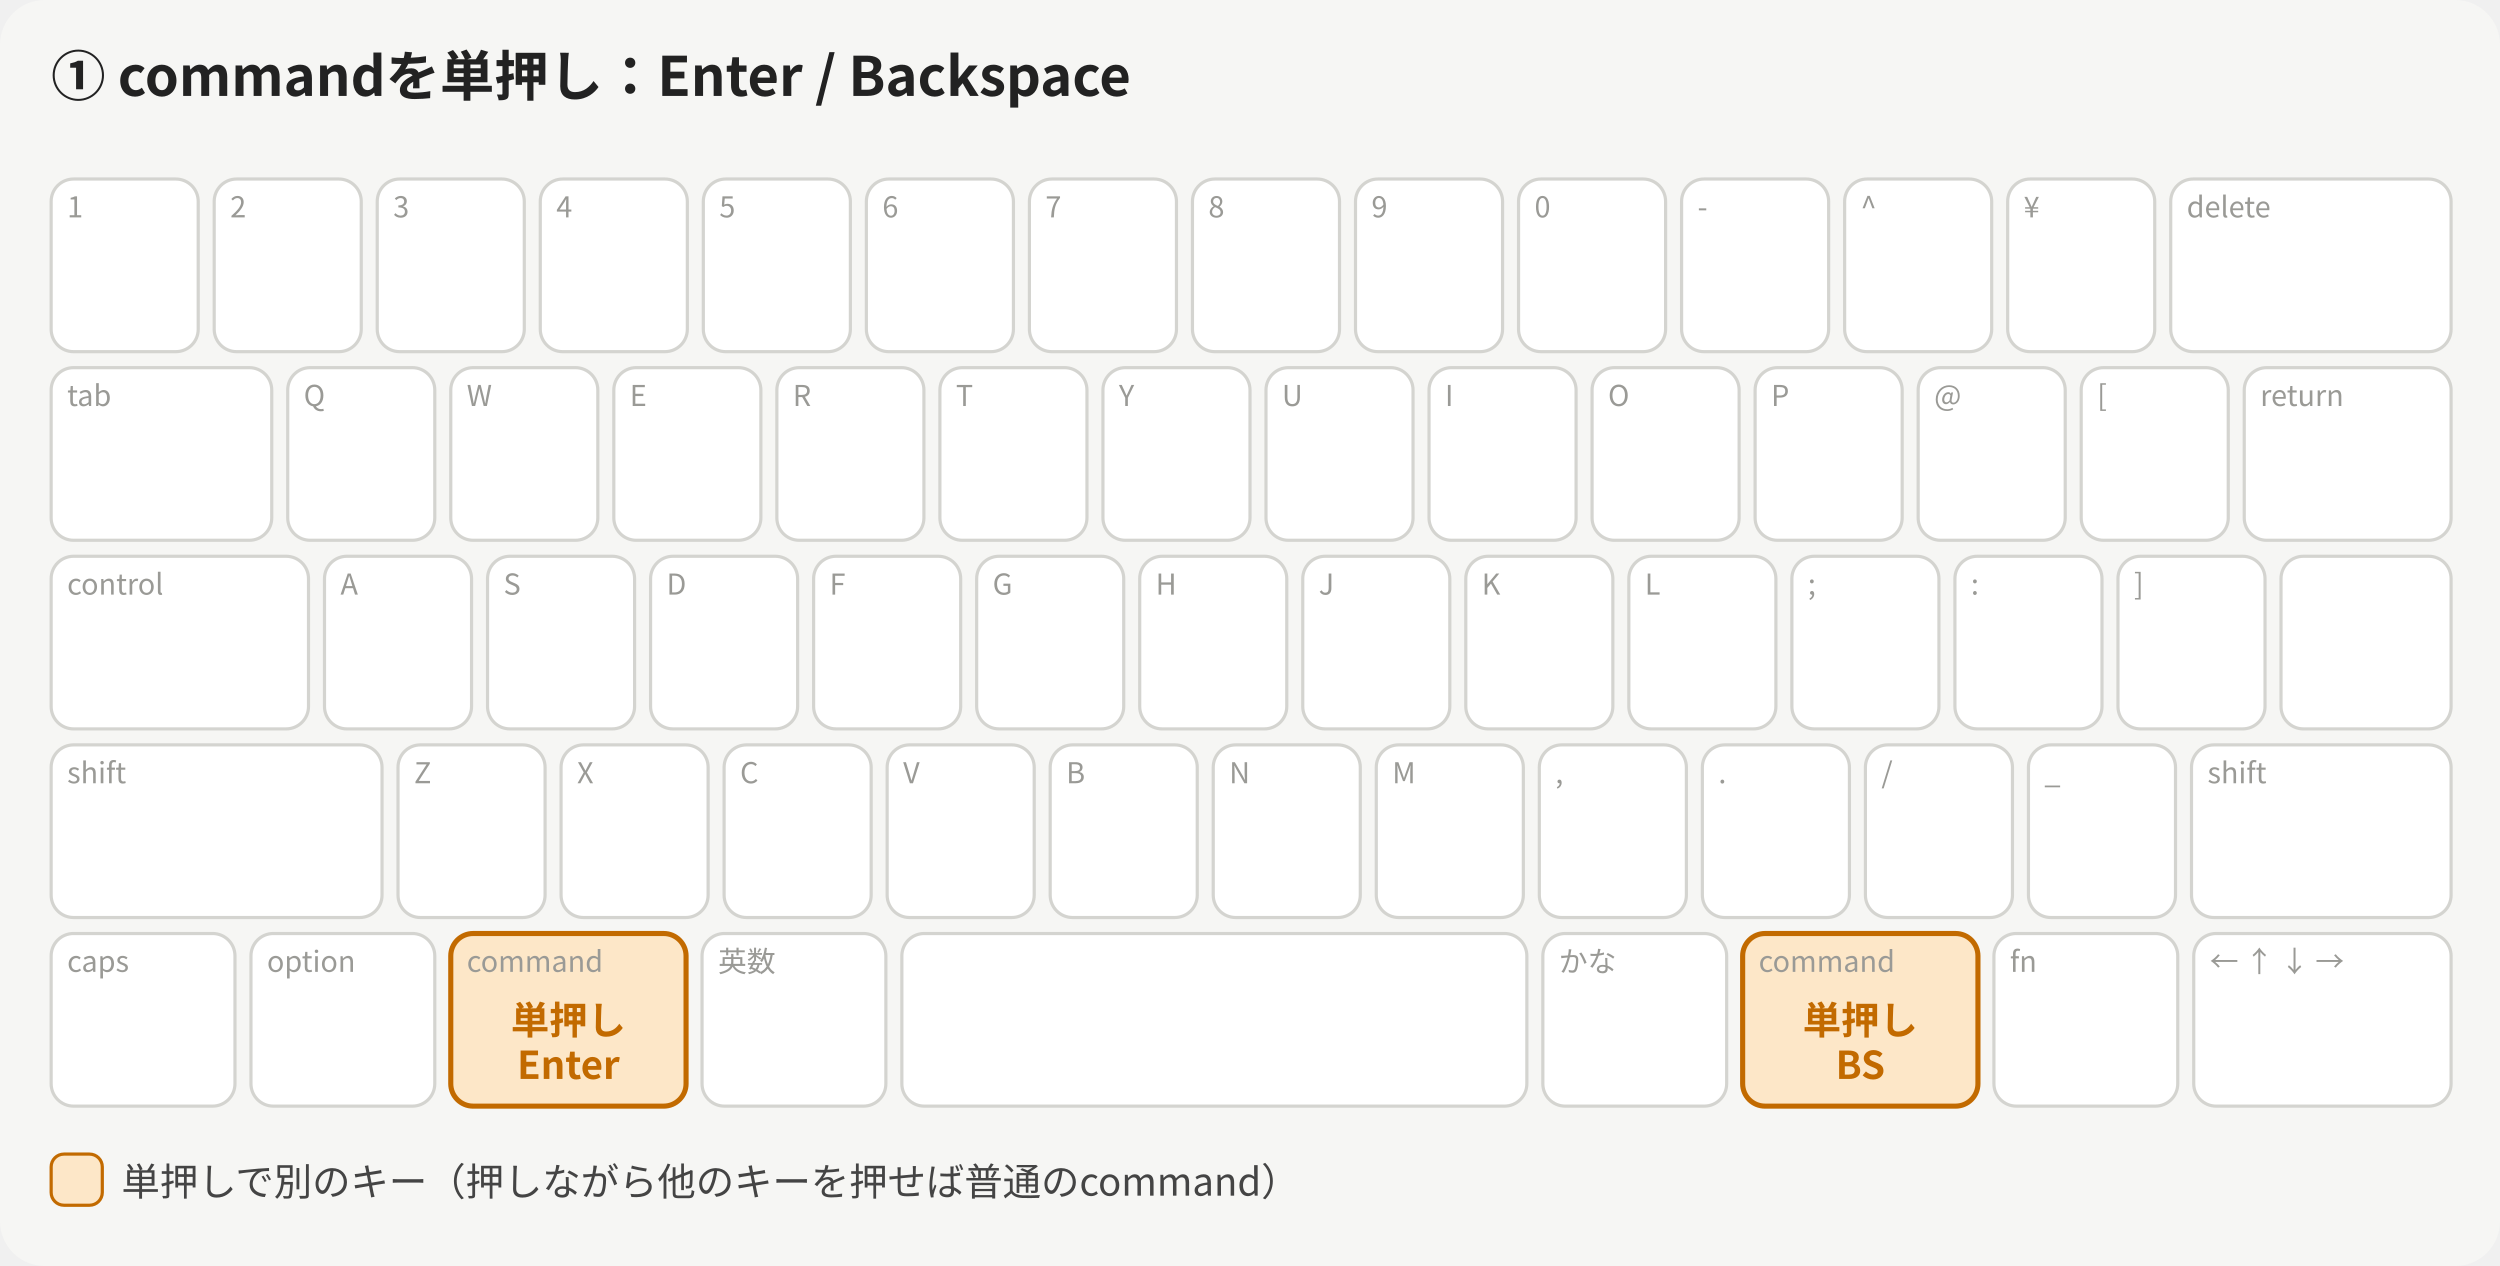
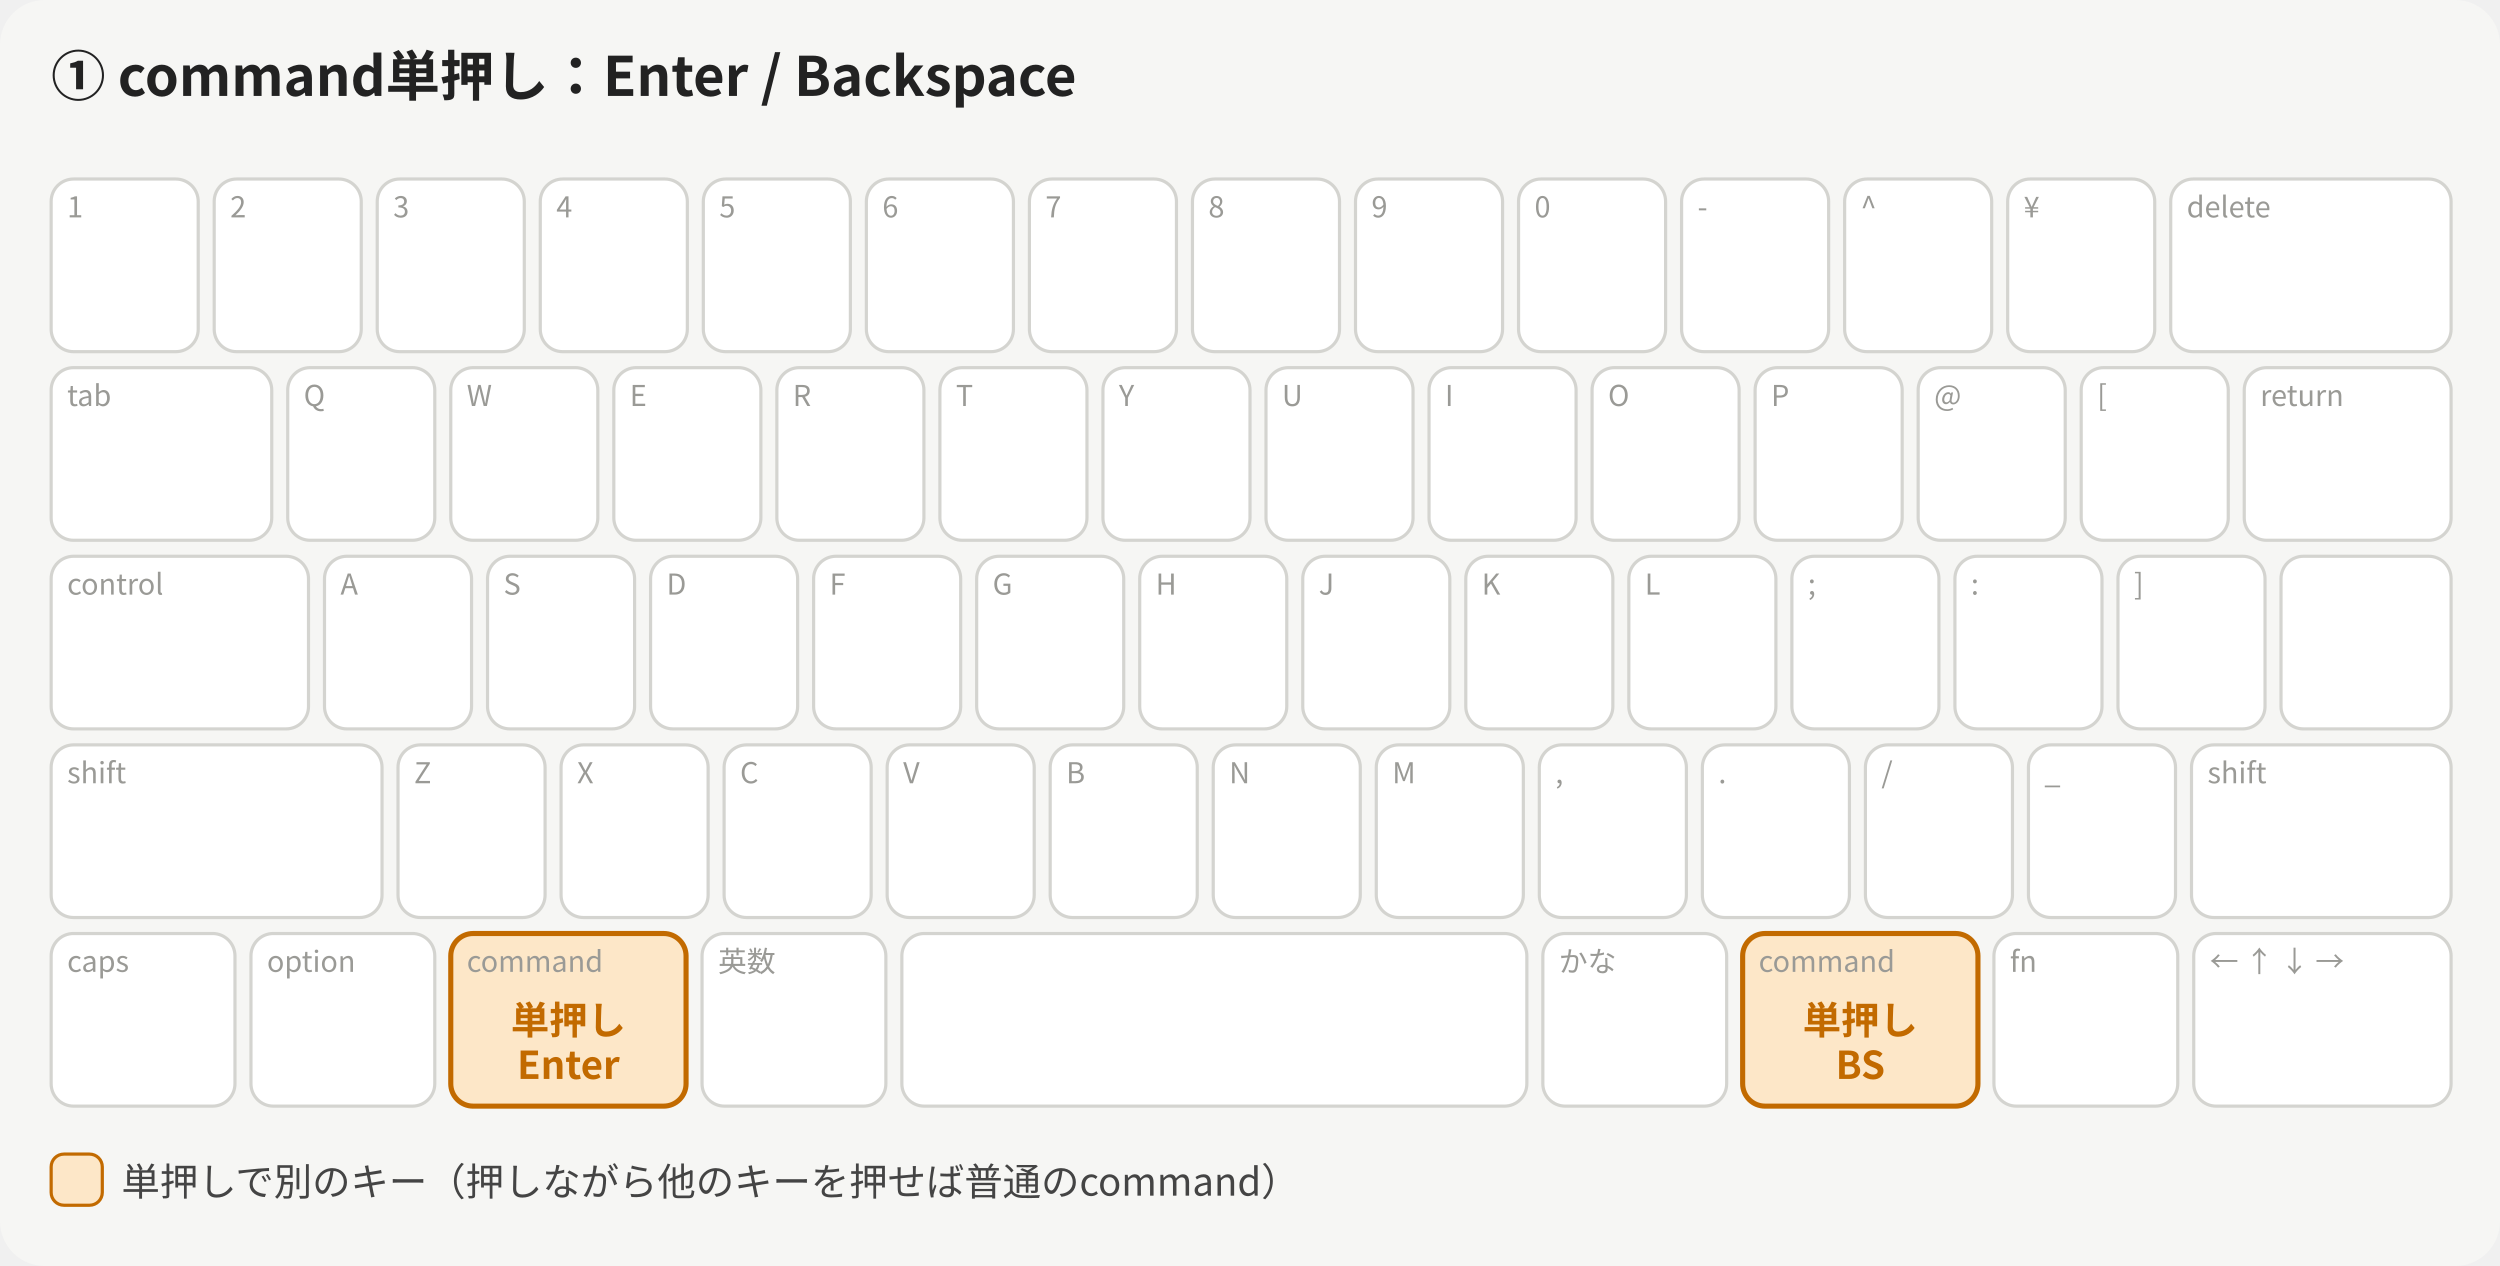
<svg xmlns="http://www.w3.org/2000/svg" viewBox="0 0 782 396" width="782" height="396" font-family="'Hiragino Sans','Hiragino Kaku Gothic ProN','Noto Sans JP','Noto Sans CJK JP',sans-serif">
  <rect width="782" height="396" rx="14" fill="#f6f6f4" />
-   <text x="16" y="30" font-size="17" font-weight="700" fill="#222">① commandを単押し：Enter / Backspace</text>
+   <text x="16" y="30" font-size="17" font-weight="700" fill="#222">① command単押し：Enter / Backspace</text>
  <rect x="16" y="56" width="46.0" height="54" rx="7" fill="#ffffff" stroke="#d4d4d0" stroke-width="1" />
  <text x="21" y="68" font-size="9" fill="#9a9a96">1</text>
  <rect x="67" y="56" width="46.0" height="54" rx="7" fill="#ffffff" stroke="#d4d4d0" stroke-width="1" />
  <text x="72" y="68" font-size="9" fill="#9a9a96">2</text>
  <rect x="118" y="56" width="46.0" height="54" rx="7" fill="#ffffff" stroke="#d4d4d0" stroke-width="1" />
  <text x="123" y="68" font-size="9" fill="#9a9a96">3</text>
  <rect x="169" y="56" width="46.0" height="54" rx="7" fill="#ffffff" stroke="#d4d4d0" stroke-width="1" />
  <text x="174" y="68" font-size="9" fill="#9a9a96">4</text>
  <rect x="220" y="56" width="46.0" height="54" rx="7" fill="#ffffff" stroke="#d4d4d0" stroke-width="1" />
  <text x="225" y="68" font-size="9" fill="#9a9a96">5</text>
  <rect x="271" y="56" width="46.0" height="54" rx="7" fill="#ffffff" stroke="#d4d4d0" stroke-width="1" />
  <text x="276" y="68" font-size="9" fill="#9a9a96">6</text>
  <rect x="322" y="56" width="46.0" height="54" rx="7" fill="#ffffff" stroke="#d4d4d0" stroke-width="1" />
  <text x="327" y="68" font-size="9" fill="#9a9a96">7</text>
  <rect x="373" y="56" width="46.0" height="54" rx="7" fill="#ffffff" stroke="#d4d4d0" stroke-width="1" />
  <text x="378" y="68" font-size="9" fill="#9a9a96">8</text>
  <rect x="424" y="56" width="46.0" height="54" rx="7" fill="#ffffff" stroke="#d4d4d0" stroke-width="1" />
  <text x="429" y="68" font-size="9" fill="#9a9a96">9</text>
  <rect x="475" y="56" width="46.0" height="54" rx="7" fill="#ffffff" stroke="#d4d4d0" stroke-width="1" />
  <text x="480" y="68" font-size="9" fill="#9a9a96">0</text>
  <rect x="526" y="56" width="46.0" height="54" rx="7" fill="#ffffff" stroke="#d4d4d0" stroke-width="1" />
  <text x="531" y="68" font-size="9" fill="#9a9a96">-</text>
  <rect x="577" y="56" width="46.0" height="54" rx="7" fill="#ffffff" stroke="#d4d4d0" stroke-width="1" />
  <text x="582" y="68" font-size="9" fill="#9a9a96">^</text>
  <rect x="628" y="56" width="46.0" height="54" rx="7" fill="#ffffff" stroke="#d4d4d0" stroke-width="1" />
  <text x="633" y="68" font-size="9" fill="#9a9a96">¥</text>
  <rect x="679" y="56" width="87.7" height="54" rx="7" fill="#ffffff" stroke="#d4d4d0" stroke-width="1" />
  <text x="684" y="68" font-size="9" fill="#9a9a96">delete</text>
  <rect x="16" y="115" width="69.0" height="54" rx="7" fill="#ffffff" stroke="#d4d4d0" stroke-width="1" />
  <text x="21" y="127" font-size="9" fill="#9a9a96">tab</text>
  <rect x="90.0" y="115" width="46.0" height="54" rx="7" fill="#ffffff" stroke="#d4d4d0" stroke-width="1" />
  <text x="95.0" y="127" font-size="9" fill="#9a9a96">Q</text>
  <rect x="141.0" y="115" width="46.0" height="54" rx="7" fill="#ffffff" stroke="#d4d4d0" stroke-width="1" />
  <text x="146.0" y="127" font-size="9" fill="#9a9a96">W</text>
  <rect x="192.0" y="115" width="46.0" height="54" rx="7" fill="#ffffff" stroke="#d4d4d0" stroke-width="1" />
  <text x="197.0" y="127" font-size="9" fill="#9a9a96">E</text>
  <rect x="243.0" y="115" width="46.0" height="54" rx="7" fill="#ffffff" stroke="#d4d4d0" stroke-width="1" />
  <text x="248.0" y="127" font-size="9" fill="#9a9a96">R</text>
  <rect x="294.0" y="115" width="46.0" height="54" rx="7" fill="#ffffff" stroke="#d4d4d0" stroke-width="1" />
  <text x="299.0" y="127" font-size="9" fill="#9a9a96">T</text>
  <rect x="345.0" y="115" width="46.0" height="54" rx="7" fill="#ffffff" stroke="#d4d4d0" stroke-width="1" />
  <text x="350.0" y="127" font-size="9" fill="#9a9a96">Y</text>
  <rect x="396.0" y="115" width="46.0" height="54" rx="7" fill="#ffffff" stroke="#d4d4d0" stroke-width="1" />
  <text x="401.0" y="127" font-size="9" fill="#9a9a96">U</text>
  <rect x="447.0" y="115" width="46.0" height="54" rx="7" fill="#ffffff" stroke="#d4d4d0" stroke-width="1" />
  <text x="452.0" y="127" font-size="9" fill="#9a9a96">I</text>
  <rect x="498.0" y="115" width="46.0" height="54" rx="7" fill="#ffffff" stroke="#d4d4d0" stroke-width="1" />
  <text x="503.0" y="127" font-size="9" fill="#9a9a96">O</text>
  <rect x="549.0" y="115" width="46.0" height="54" rx="7" fill="#ffffff" stroke="#d4d4d0" stroke-width="1" />
  <text x="554.0" y="127" font-size="9" fill="#9a9a96">P</text>
  <rect x="600.0" y="115" width="46.0" height="54" rx="7" fill="#ffffff" stroke="#d4d4d0" stroke-width="1" />
  <text x="605.0" y="127" font-size="9" fill="#9a9a96">@</text>
  <rect x="651.0" y="115" width="46.0" height="54" rx="7" fill="#ffffff" stroke="#d4d4d0" stroke-width="1" />
  <text x="656.0" y="127" font-size="9" fill="#9a9a96">[</text>
  <rect x="702.0" y="115" width="64.7" height="54" rx="7" fill="#ffffff" stroke="#d4d4d0" stroke-width="1" />
  <text x="707.0" y="127" font-size="9" fill="#9a9a96">return</text>
  <rect x="16" y="174" width="80.5" height="54" rx="7" fill="#ffffff" stroke="#d4d4d0" stroke-width="1" />
  <text x="21" y="186" font-size="9" fill="#9a9a96">control</text>
  <rect x="101.5" y="174" width="46.0" height="54" rx="7" fill="#ffffff" stroke="#d4d4d0" stroke-width="1" />
  <text x="106.5" y="186" font-size="9" fill="#9a9a96">A</text>
  <rect x="152.5" y="174" width="46.0" height="54" rx="7" fill="#ffffff" stroke="#d4d4d0" stroke-width="1" />
  <text x="157.5" y="186" font-size="9" fill="#9a9a96">S</text>
  <rect x="203.5" y="174" width="46.0" height="54" rx="7" fill="#ffffff" stroke="#d4d4d0" stroke-width="1" />
  <text x="208.5" y="186" font-size="9" fill="#9a9a96">D</text>
  <rect x="254.5" y="174" width="46.0" height="54" rx="7" fill="#ffffff" stroke="#d4d4d0" stroke-width="1" />
  <text x="259.5" y="186" font-size="9" fill="#9a9a96">F</text>
  <rect x="305.5" y="174" width="46.0" height="54" rx="7" fill="#ffffff" stroke="#d4d4d0" stroke-width="1" />
  <text x="310.5" y="186" font-size="9" fill="#9a9a96">G</text>
  <rect x="356.5" y="174" width="46.0" height="54" rx="7" fill="#ffffff" stroke="#d4d4d0" stroke-width="1" />
  <text x="361.5" y="186" font-size="9" fill="#9a9a96">H</text>
  <rect x="407.5" y="174" width="46.0" height="54" rx="7" fill="#ffffff" stroke="#d4d4d0" stroke-width="1" />
  <text x="412.5" y="186" font-size="9" fill="#9a9a96">J</text>
  <rect x="458.5" y="174" width="46.0" height="54" rx="7" fill="#ffffff" stroke="#d4d4d0" stroke-width="1" />
  <text x="463.5" y="186" font-size="9" fill="#9a9a96">K</text>
  <rect x="509.5" y="174" width="46.0" height="54" rx="7" fill="#ffffff" stroke="#d4d4d0" stroke-width="1" />
  <text x="514.5" y="186" font-size="9" fill="#9a9a96">L</text>
  <rect x="560.5" y="174" width="46.0" height="54" rx="7" fill="#ffffff" stroke="#d4d4d0" stroke-width="1" />
  <text x="565.5" y="186" font-size="9" fill="#9a9a96">;</text>
  <rect x="611.5" y="174" width="46.0" height="54" rx="7" fill="#ffffff" stroke="#d4d4d0" stroke-width="1" />
  <text x="616.5" y="186" font-size="9" fill="#9a9a96">:</text>
  <rect x="662.5" y="174" width="46.0" height="54" rx="7" fill="#ffffff" stroke="#d4d4d0" stroke-width="1" />
  <text x="667.5" y="186" font-size="9" fill="#9a9a96">]</text>
  <rect x="713.5" y="174" width="53.2" height="54" rx="7" fill="#ffffff" stroke="#d4d4d0" stroke-width="1" />
  <rect x="16" y="233" width="103.5" height="54" rx="7" fill="#ffffff" stroke="#d4d4d0" stroke-width="1" />
  <text x="21" y="245" font-size="9" fill="#9a9a96">shift</text>
  <rect x="124.5" y="233" width="46.0" height="54" rx="7" fill="#ffffff" stroke="#d4d4d0" stroke-width="1" />
  <text x="129.5" y="245" font-size="9" fill="#9a9a96">Z</text>
  <rect x="175.5" y="233" width="46.0" height="54" rx="7" fill="#ffffff" stroke="#d4d4d0" stroke-width="1" />
  <text x="180.5" y="245" font-size="9" fill="#9a9a96">X</text>
  <rect x="226.5" y="233" width="46.0" height="54" rx="7" fill="#ffffff" stroke="#d4d4d0" stroke-width="1" />
  <text x="231.5" y="245" font-size="9" fill="#9a9a96">C</text>
  <rect x="277.5" y="233" width="46.0" height="54" rx="7" fill="#ffffff" stroke="#d4d4d0" stroke-width="1" />
  <text x="282.5" y="245" font-size="9" fill="#9a9a96">V</text>
  <rect x="328.5" y="233" width="46.0" height="54" rx="7" fill="#ffffff" stroke="#d4d4d0" stroke-width="1" />
  <text x="333.5" y="245" font-size="9" fill="#9a9a96">B</text>
  <rect x="379.5" y="233" width="46.0" height="54" rx="7" fill="#ffffff" stroke="#d4d4d0" stroke-width="1" />
  <text x="384.5" y="245" font-size="9" fill="#9a9a96">N</text>
  <rect x="430.5" y="233" width="46.0" height="54" rx="7" fill="#ffffff" stroke="#d4d4d0" stroke-width="1" />
  <text x="435.5" y="245" font-size="9" fill="#9a9a96">M</text>
  <rect x="481.5" y="233" width="46.0" height="54" rx="7" fill="#ffffff" stroke="#d4d4d0" stroke-width="1" />
  <text x="486.5" y="245" font-size="9" fill="#9a9a96">,</text>
  <rect x="532.5" y="233" width="46.0" height="54" rx="7" fill="#ffffff" stroke="#d4d4d0" stroke-width="1" />
  <text x="537.5" y="245" font-size="9" fill="#9a9a96">.</text>
  <rect x="583.5" y="233" width="46.0" height="54" rx="7" fill="#ffffff" stroke="#d4d4d0" stroke-width="1" />
  <text x="588.5" y="245" font-size="9" fill="#9a9a96">/</text>
  <rect x="634.5" y="233" width="46.0" height="54" rx="7" fill="#ffffff" stroke="#d4d4d0" stroke-width="1" />
  <text x="639.5" y="245" font-size="9" fill="#9a9a96">_</text>
  <rect x="685.5" y="233" width="81.2" height="54" rx="7" fill="#ffffff" stroke="#d4d4d0" stroke-width="1" />
  <text x="690.5" y="245" font-size="9" fill="#9a9a96">shift</text>
  <rect x="16" y="292" width="57.5" height="54" rx="7" fill="#ffffff" stroke="#d4d4d0" stroke-width="1" />
  <text x="21" y="304" font-size="9" fill="#9a9a96">caps</text>
  <rect x="78.5" y="292" width="57.5" height="54" rx="7" fill="#ffffff" stroke="#d4d4d0" stroke-width="1" />
  <text x="83.5" y="304" font-size="9" fill="#9a9a96">option</text>
  <rect x="141.0" y="292" width="73.6" height="54" rx="7" fill="#fde7c8" stroke="#c26a00" stroke-width="1.6" />
  <text x="146.0" y="304" font-size="9" fill="#9a9a96">command</text>
  <text x="177.8" y="323.5" font-size="12" font-weight="700" fill="#c26a00" text-anchor="middle">単押し</text>
  <text x="177.8" y="337.5" font-size="12" font-weight="700" fill="#c26a00" text-anchor="middle">Enter</text>
  <rect x="219.6" y="292" width="57.5" height="54" rx="7" fill="#ffffff" stroke="#d4d4d0" stroke-width="1" />
  <text x="224.6" y="304" font-size="9" fill="#9a9a96">英数</text>
  <rect x="282.1" y="292" width="195.5" height="54" rx="7" fill="#ffffff" stroke="#d4d4d0" stroke-width="1" />
  <rect x="482.6" y="292" width="57.5" height="54" rx="7" fill="#ffffff" stroke="#d4d4d0" stroke-width="1" />
  <text x="487.6" y="304" font-size="9" fill="#9a9a96">かな</text>
  <rect x="545.1" y="292" width="73.6" height="54" rx="7" fill="#fde7c8" stroke="#c26a00" stroke-width="1.6" />
  <text x="550.1" y="304" font-size="9" fill="#9a9a96">command</text>
  <text x="581.9" y="323.5" font-size="12" font-weight="700" fill="#c26a00" text-anchor="middle">単押し</text>
  <text x="581.9" y="337.5" font-size="12" font-weight="700" fill="#c26a00" text-anchor="middle">BS</text>
  <rect x="623.7" y="292" width="57.5" height="54" rx="7" fill="#ffffff" stroke="#d4d4d0" stroke-width="1" />
  <text x="628.7" y="304" font-size="9" fill="#9a9a96">fn</text>
  <rect x="686.2" y="292" width="80.5" height="54" rx="7" fill="#ffffff" stroke="#d4d4d0" stroke-width="1" />
  <text x="691.2" y="304" font-size="9" fill="#9a9a96">← ↑ ↓ →</text>
  <rect x="16" y="361" width="16" height="16" rx="4" fill="#fde7c8" stroke="#c26a00" />
  <text x="38" y="374" font-size="12" fill="#444">単押しで別のキー（押しながら他のキーを押せば普通のcommand）</text>
</svg>
